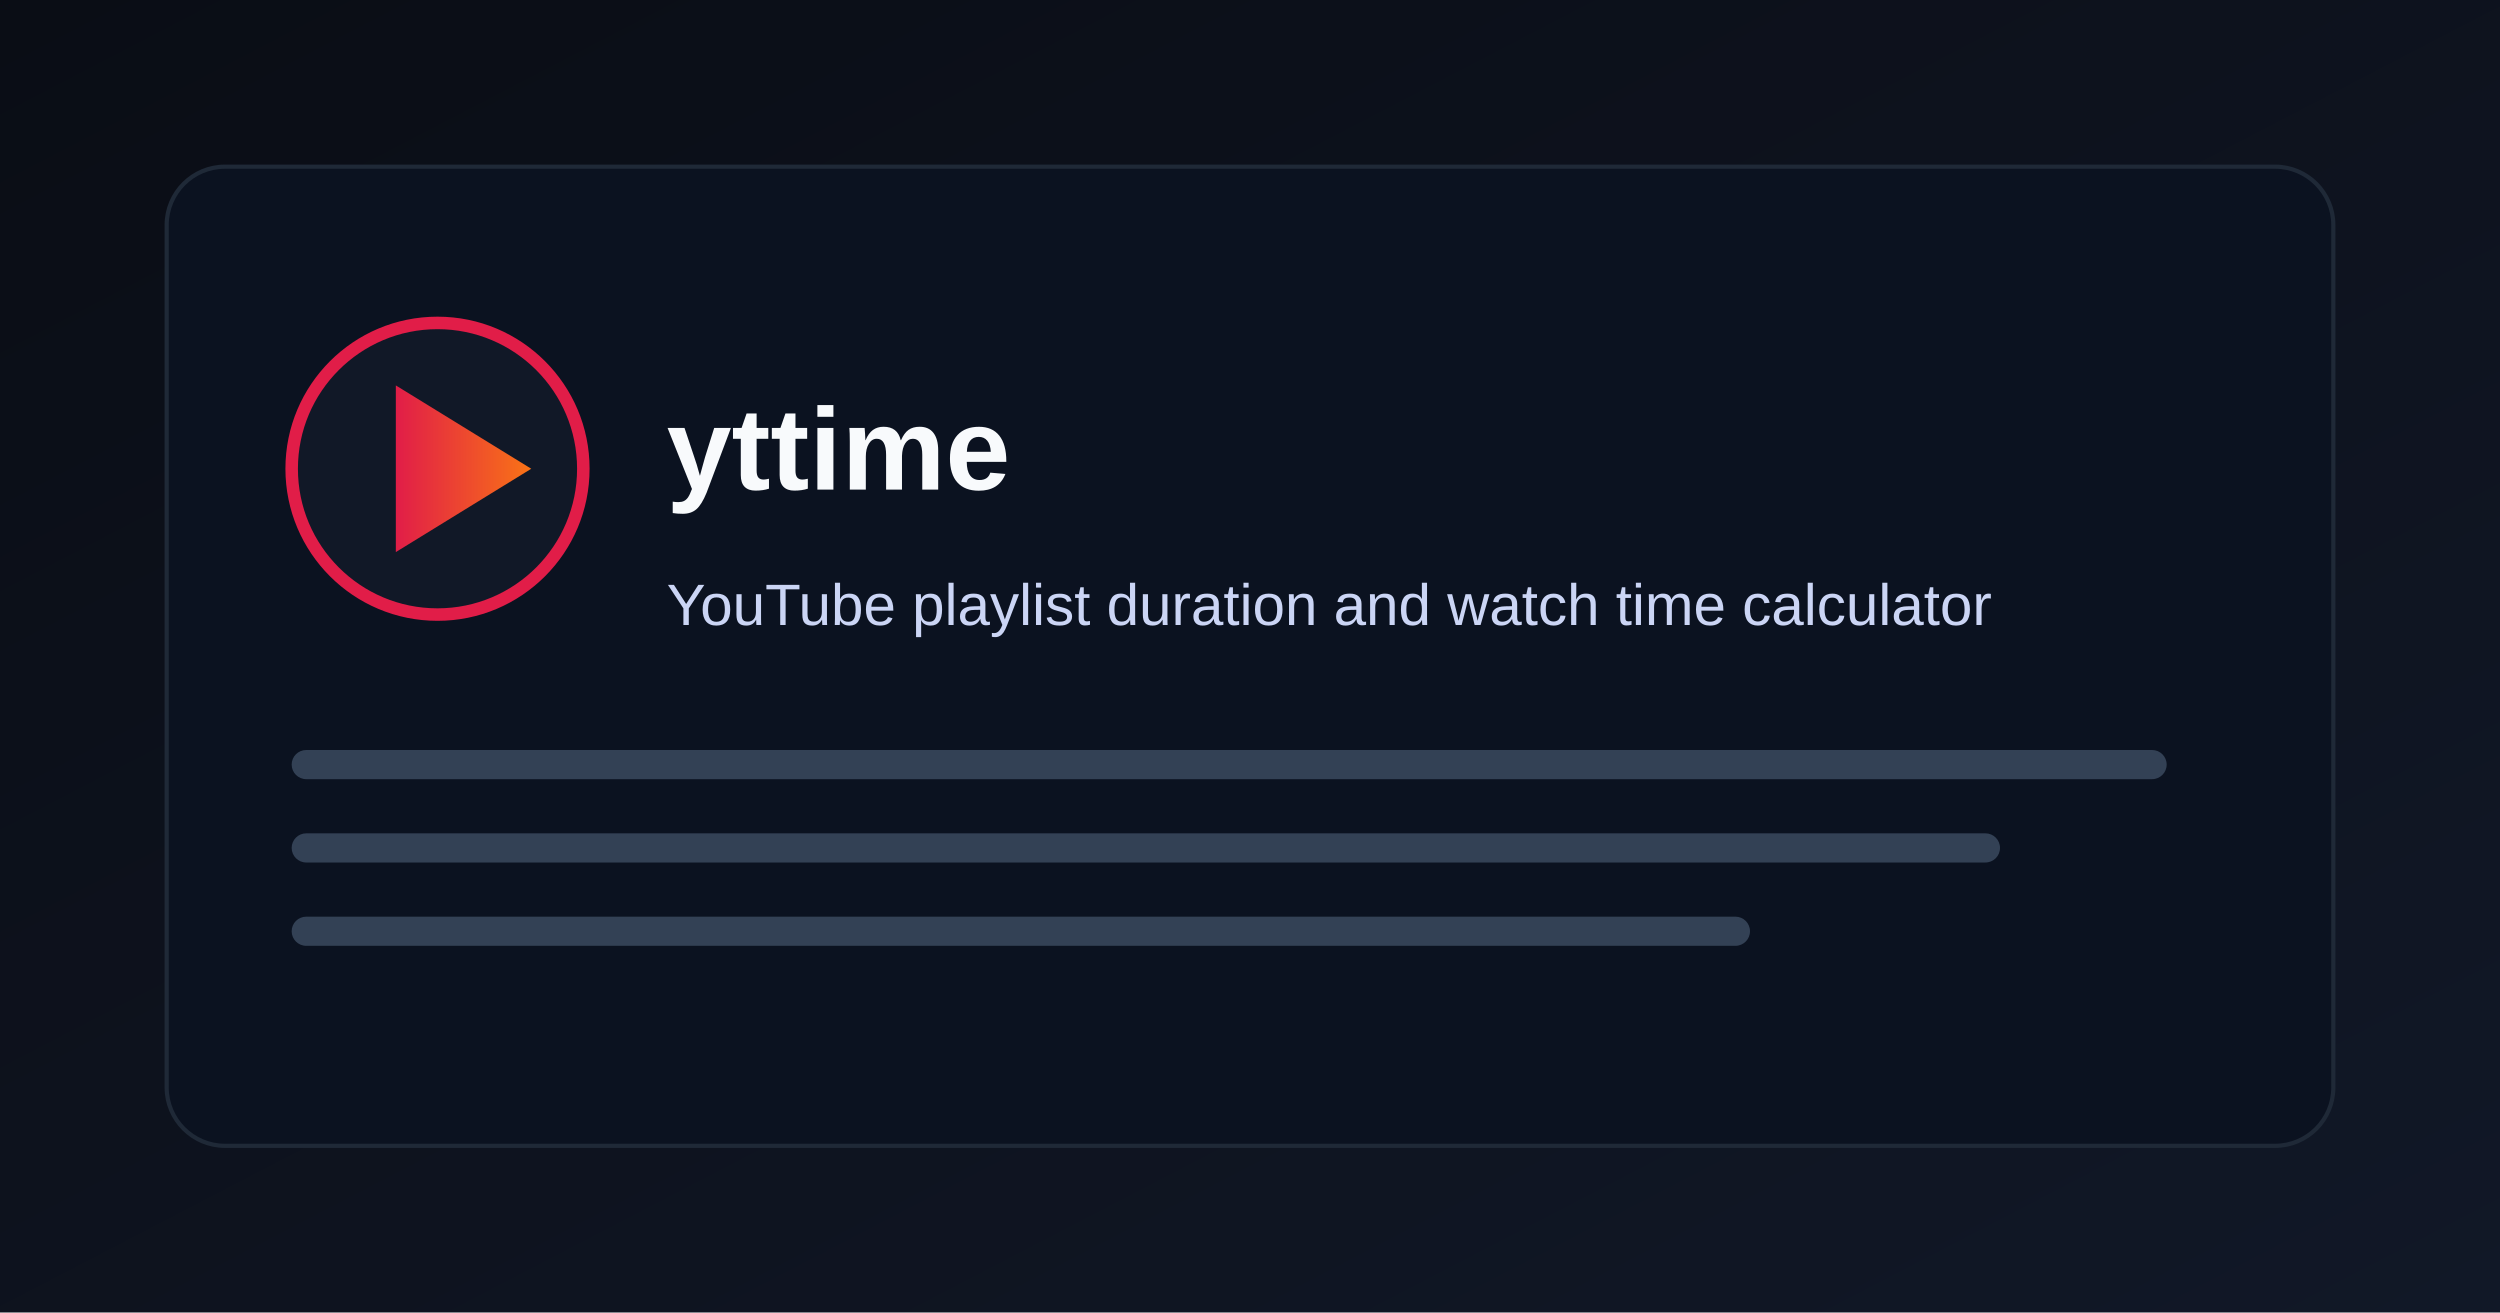
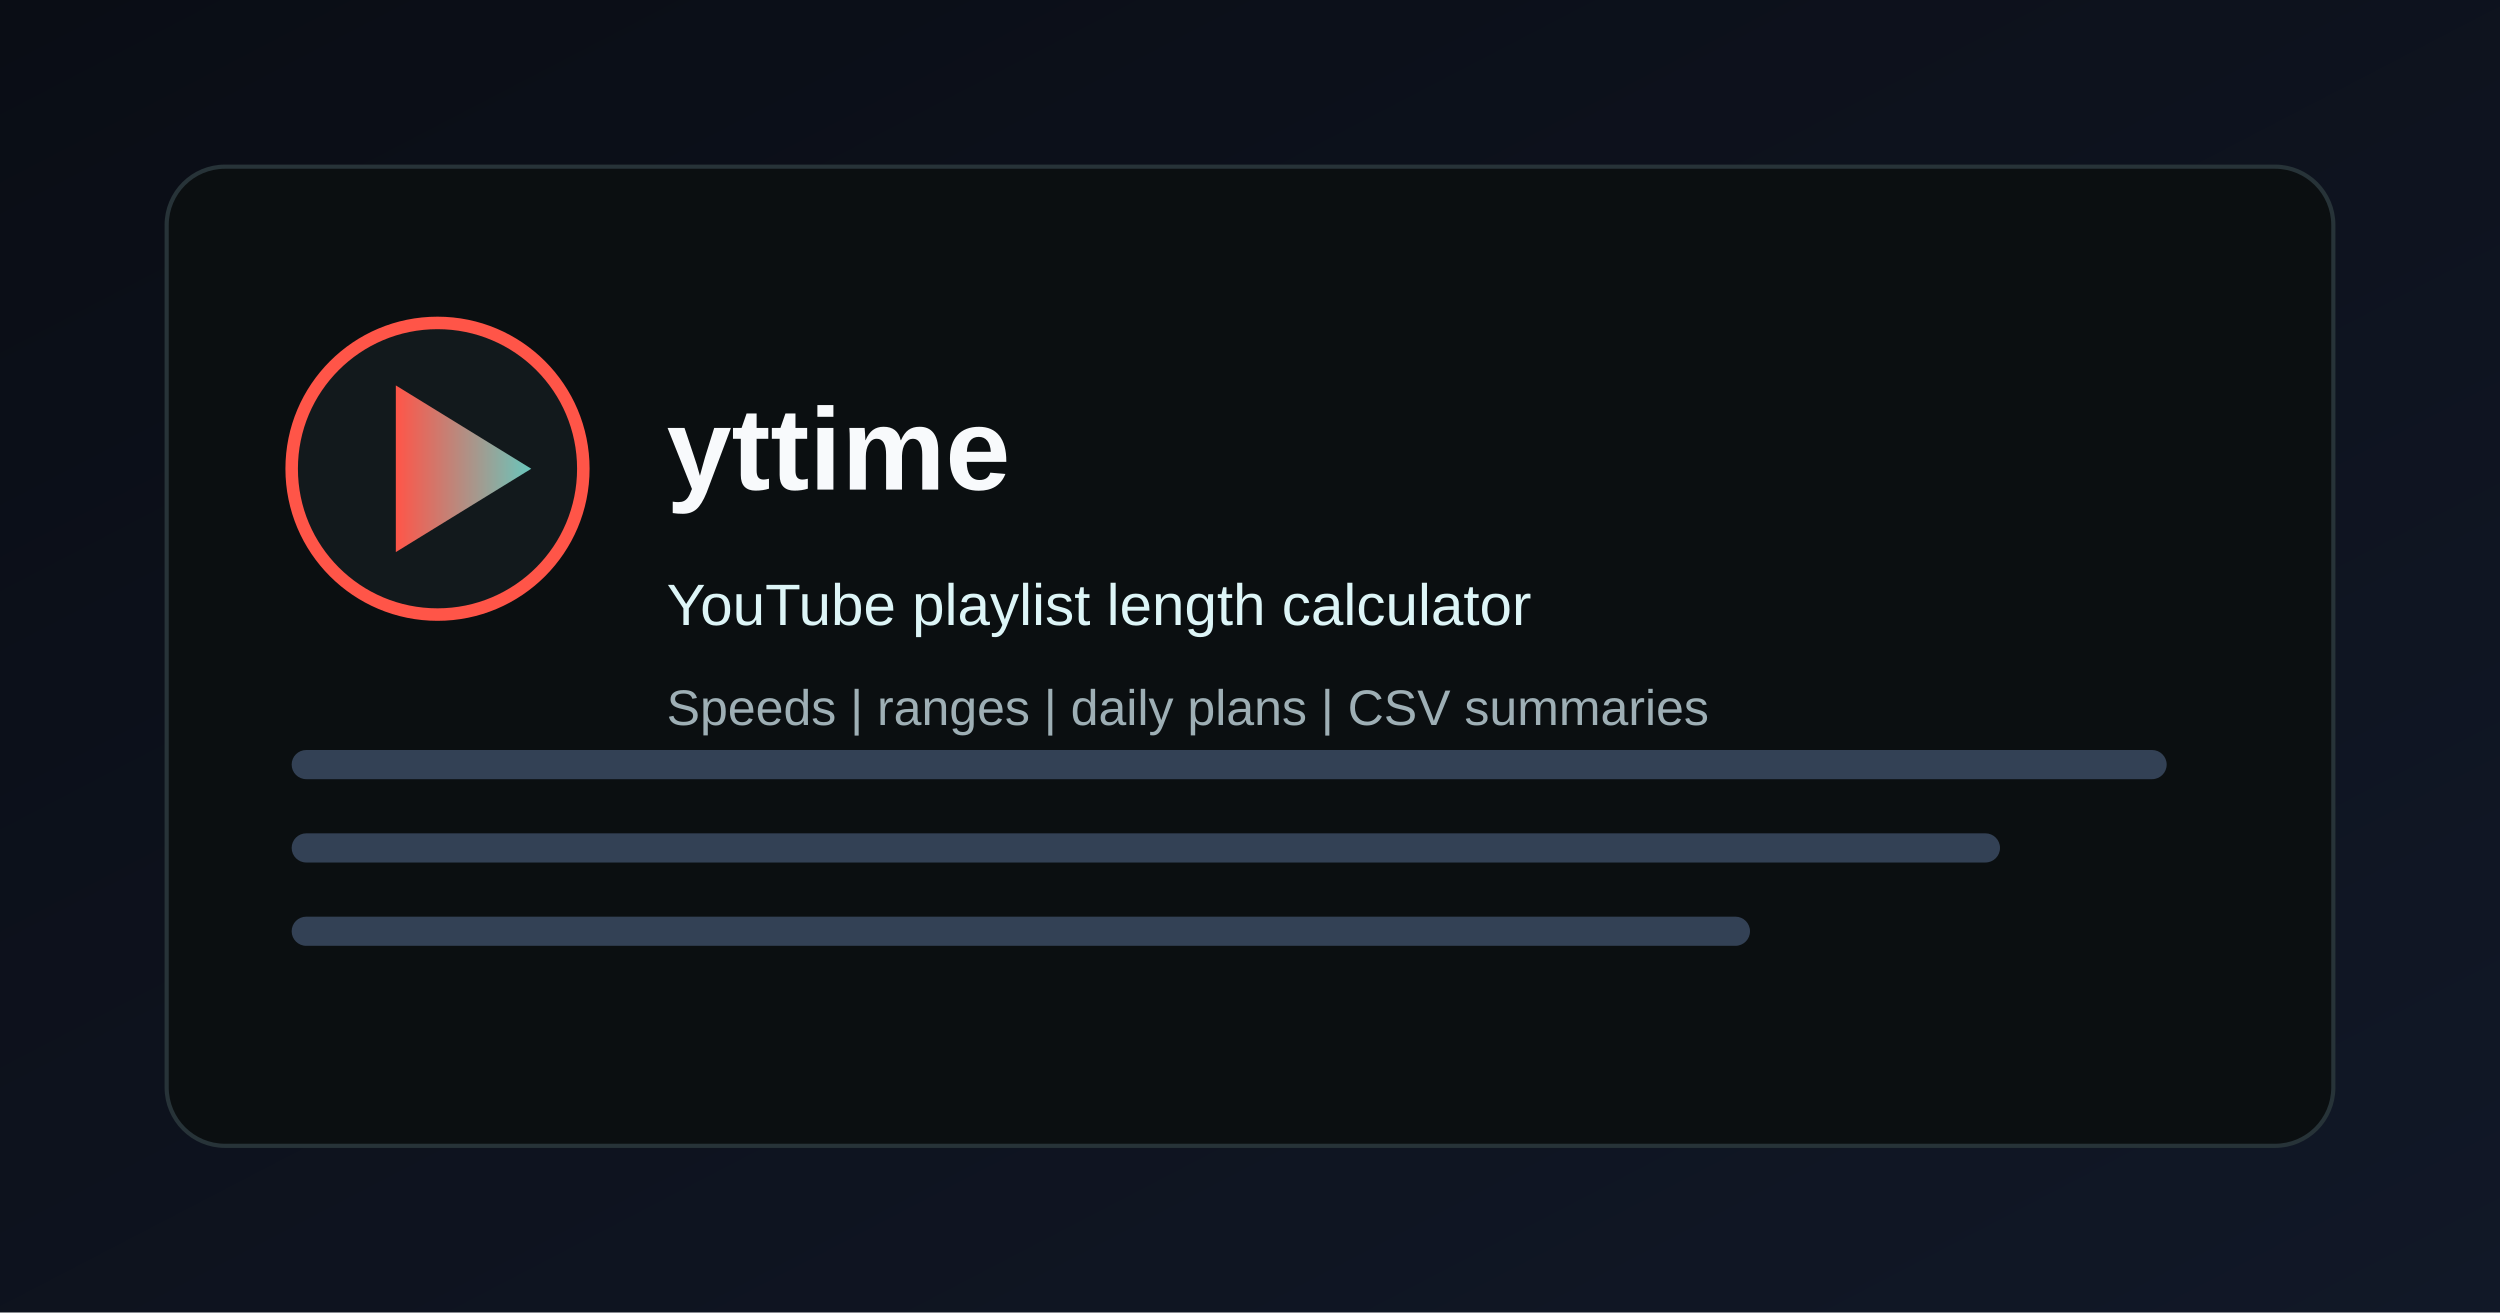
<svg xmlns="http://www.w3.org/2000/svg" width="1200" height="630" viewBox="0 0 1200 630" role="img" aria-labelledby="title desc">
  <defs>
    <linearGradient id="bg" x1="0" y1="0" x2="1" y2="1">
      <stop offset="0%" stop-color="#0A0D15" />
      <stop offset="100%" stop-color="#111827" />
    </linearGradient>
    <linearGradient id="accent" x1="0" y1="0" x2="1" y2="0">
-       <stop offset="0%" stop-color="#E11D48" />
-       <stop offset="100%" stop-color="#F97316" />
+       <stop offset="0%" stop-color="#FF5548" />
+       <stop offset="100%" stop-color="#69C6BC" />
    </linearGradient>
  </defs>
  <rect width="1200" height="630" fill="url(#bg)" />
-   <rect x="80" y="80" width="1040" height="470" rx="28" fill="#0B1220" stroke="#1F2937" stroke-width="2" />
-   <circle cx="210" cy="225" r="70" fill="#111827" stroke="#E11D48" stroke-width="6" />
+   <rect x="80" y="80" width="1040" height="470" rx="28" fill="#0B0F11" stroke="#273338" stroke-width="2" />
+   <circle cx="210" cy="225" r="70" fill="#12191C" stroke="#FF5548" stroke-width="6" />
  <path d="M190 185L255 225L190 265Z" fill="url(#accent)" />
  <text x="320" y="235" fill="#F8FAFC" font-family="Spline Sans, Arial, sans-serif" font-size="56" font-weight="700">
    yttime
  </text>
-   <text x="320" y="300" fill="#CBD5F5" font-family="Spline Sans, Arial, sans-serif" font-size="28" font-weight="400">
-     YouTube playlist duration and watch time calculator
+   <text x="320" y="300" fill="#DDF5F7" font-family="Spline Sans, Arial, sans-serif" font-size="28" font-weight="400">
+     YouTube playlist length calculator
+   </text>
+   <text x="320" y="348" fill="#9EAFB5" font-family="Spline Sans, Arial, sans-serif" font-size="24" font-weight="500">
+     Speeds | ranges | daily plans | CSV summaries
  </text>
  <g fill="#334155">
    <rect x="140" y="360" width="900" height="14" rx="7" />
    <rect x="140" y="400" width="820" height="14" rx="7" />
    <rect x="140" y="440" width="700" height="14" rx="7" />
  </g>
</svg>
